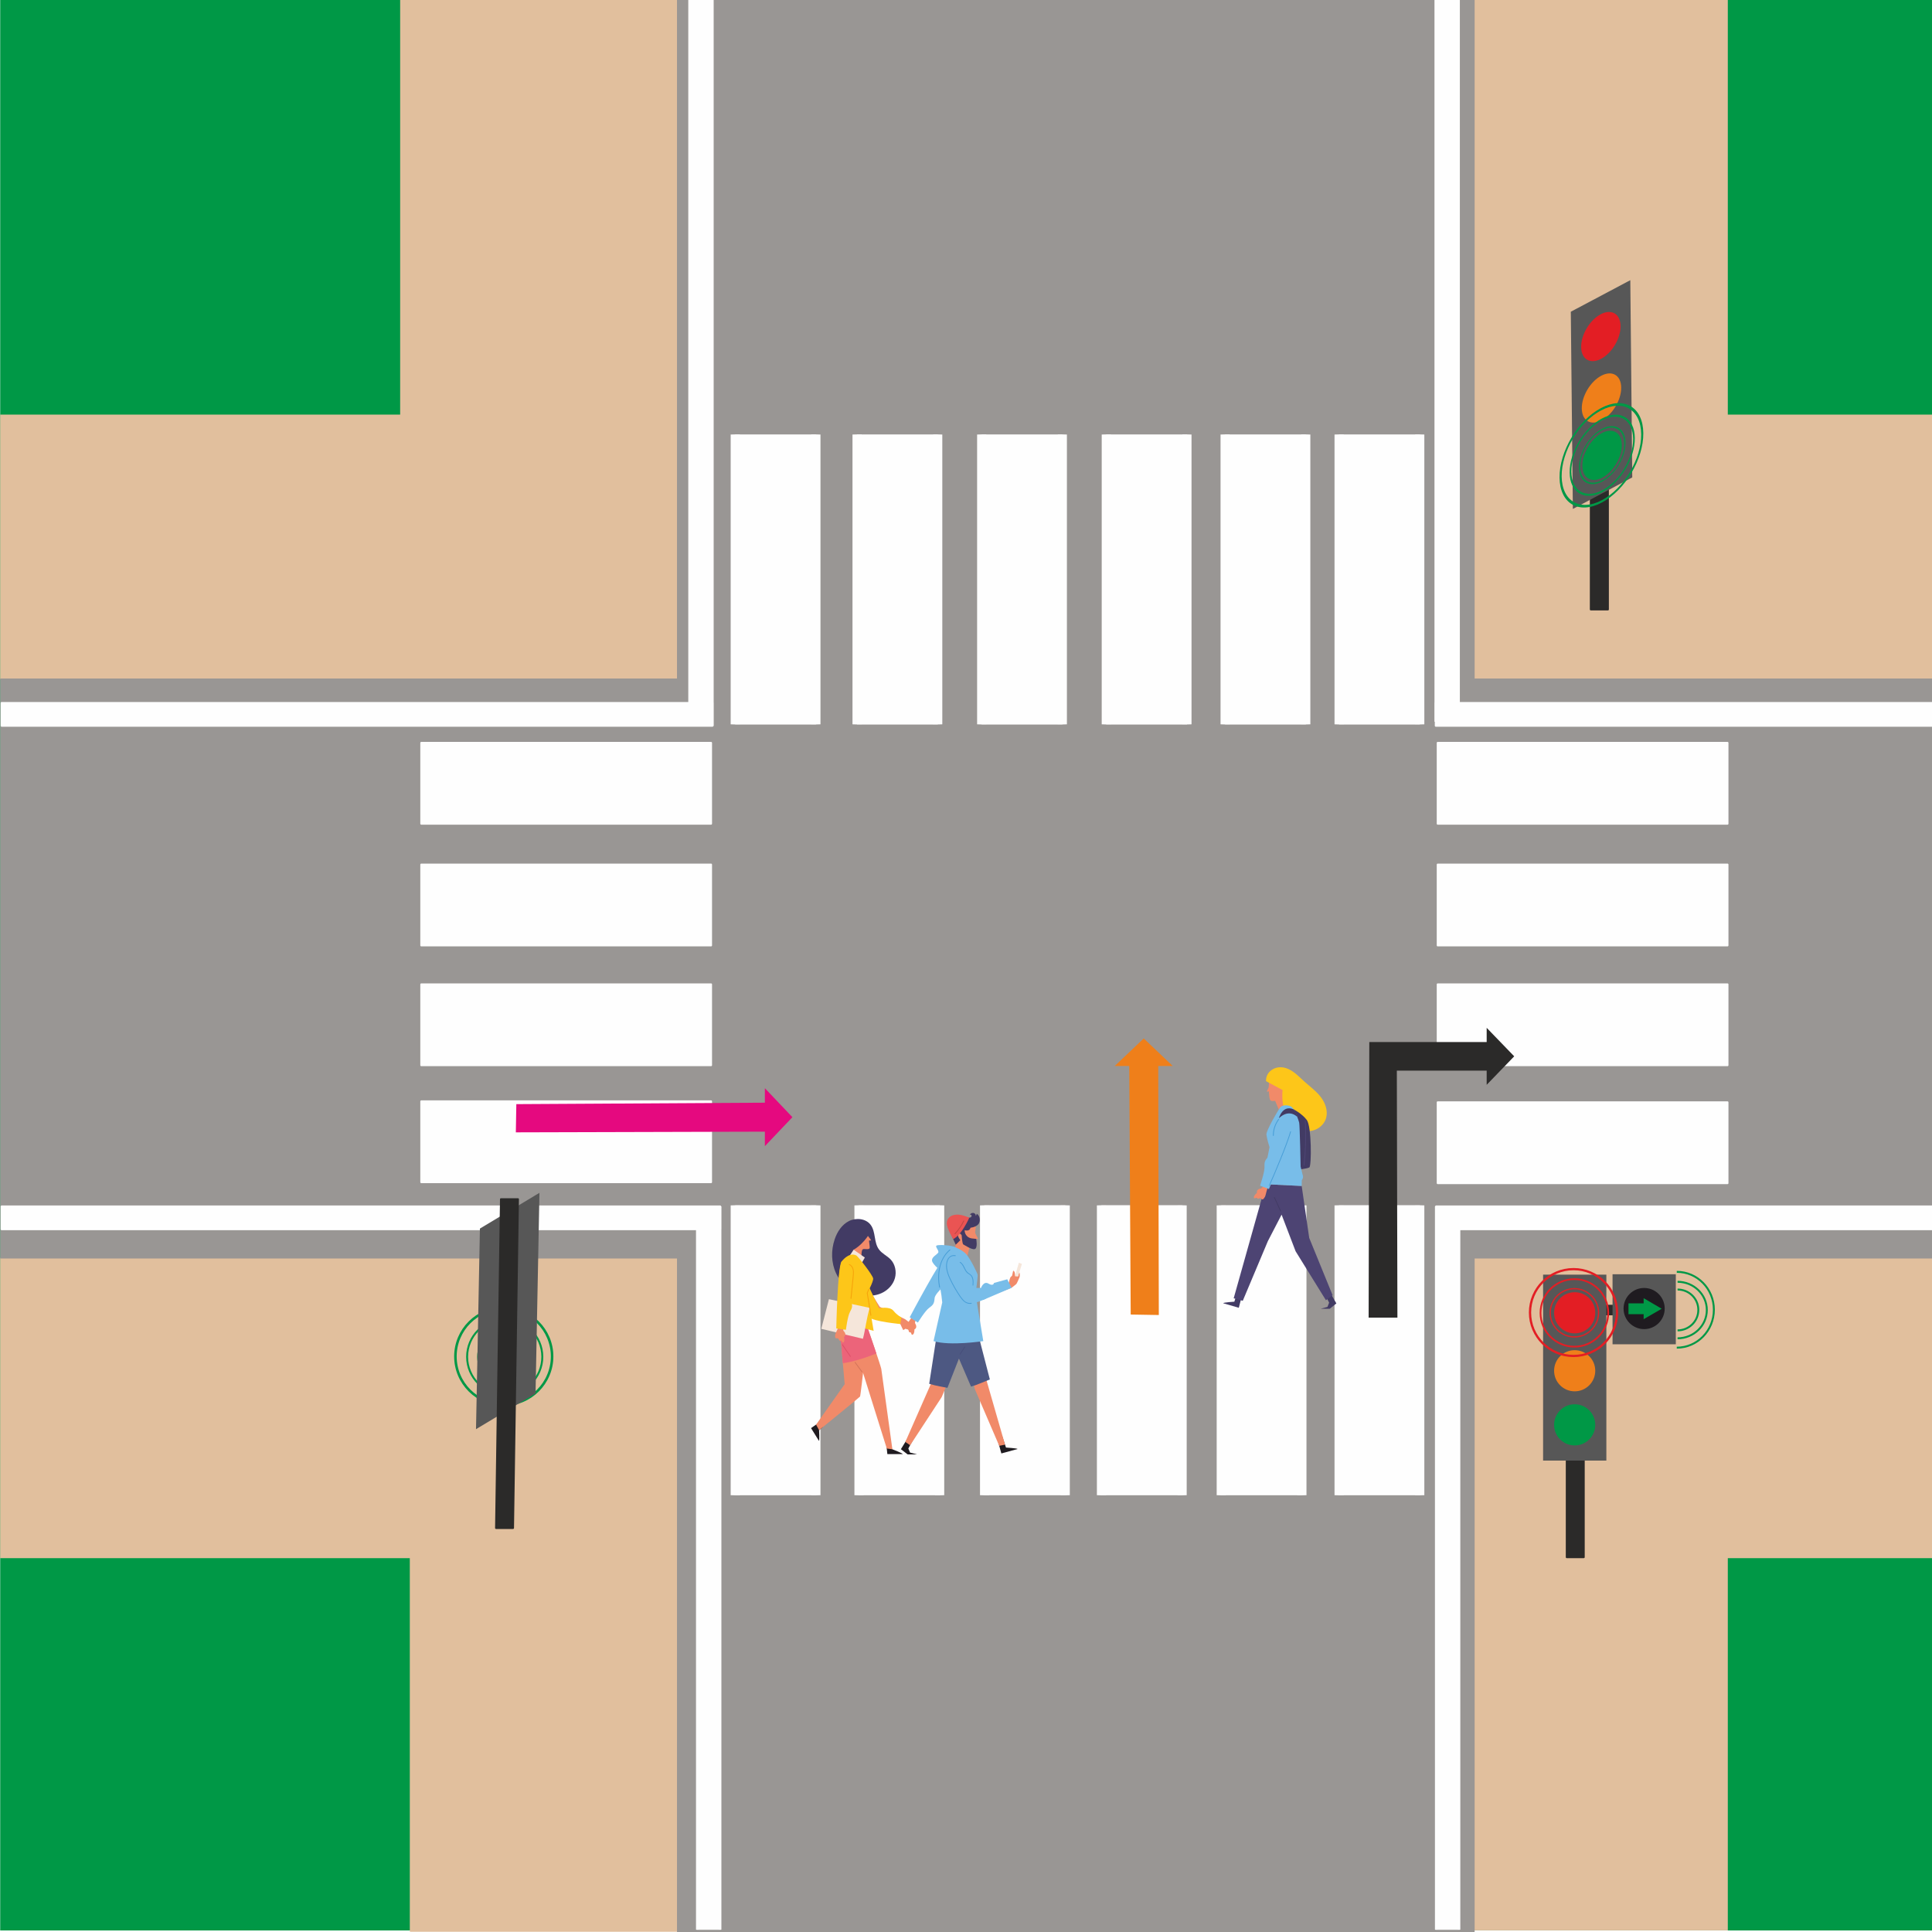
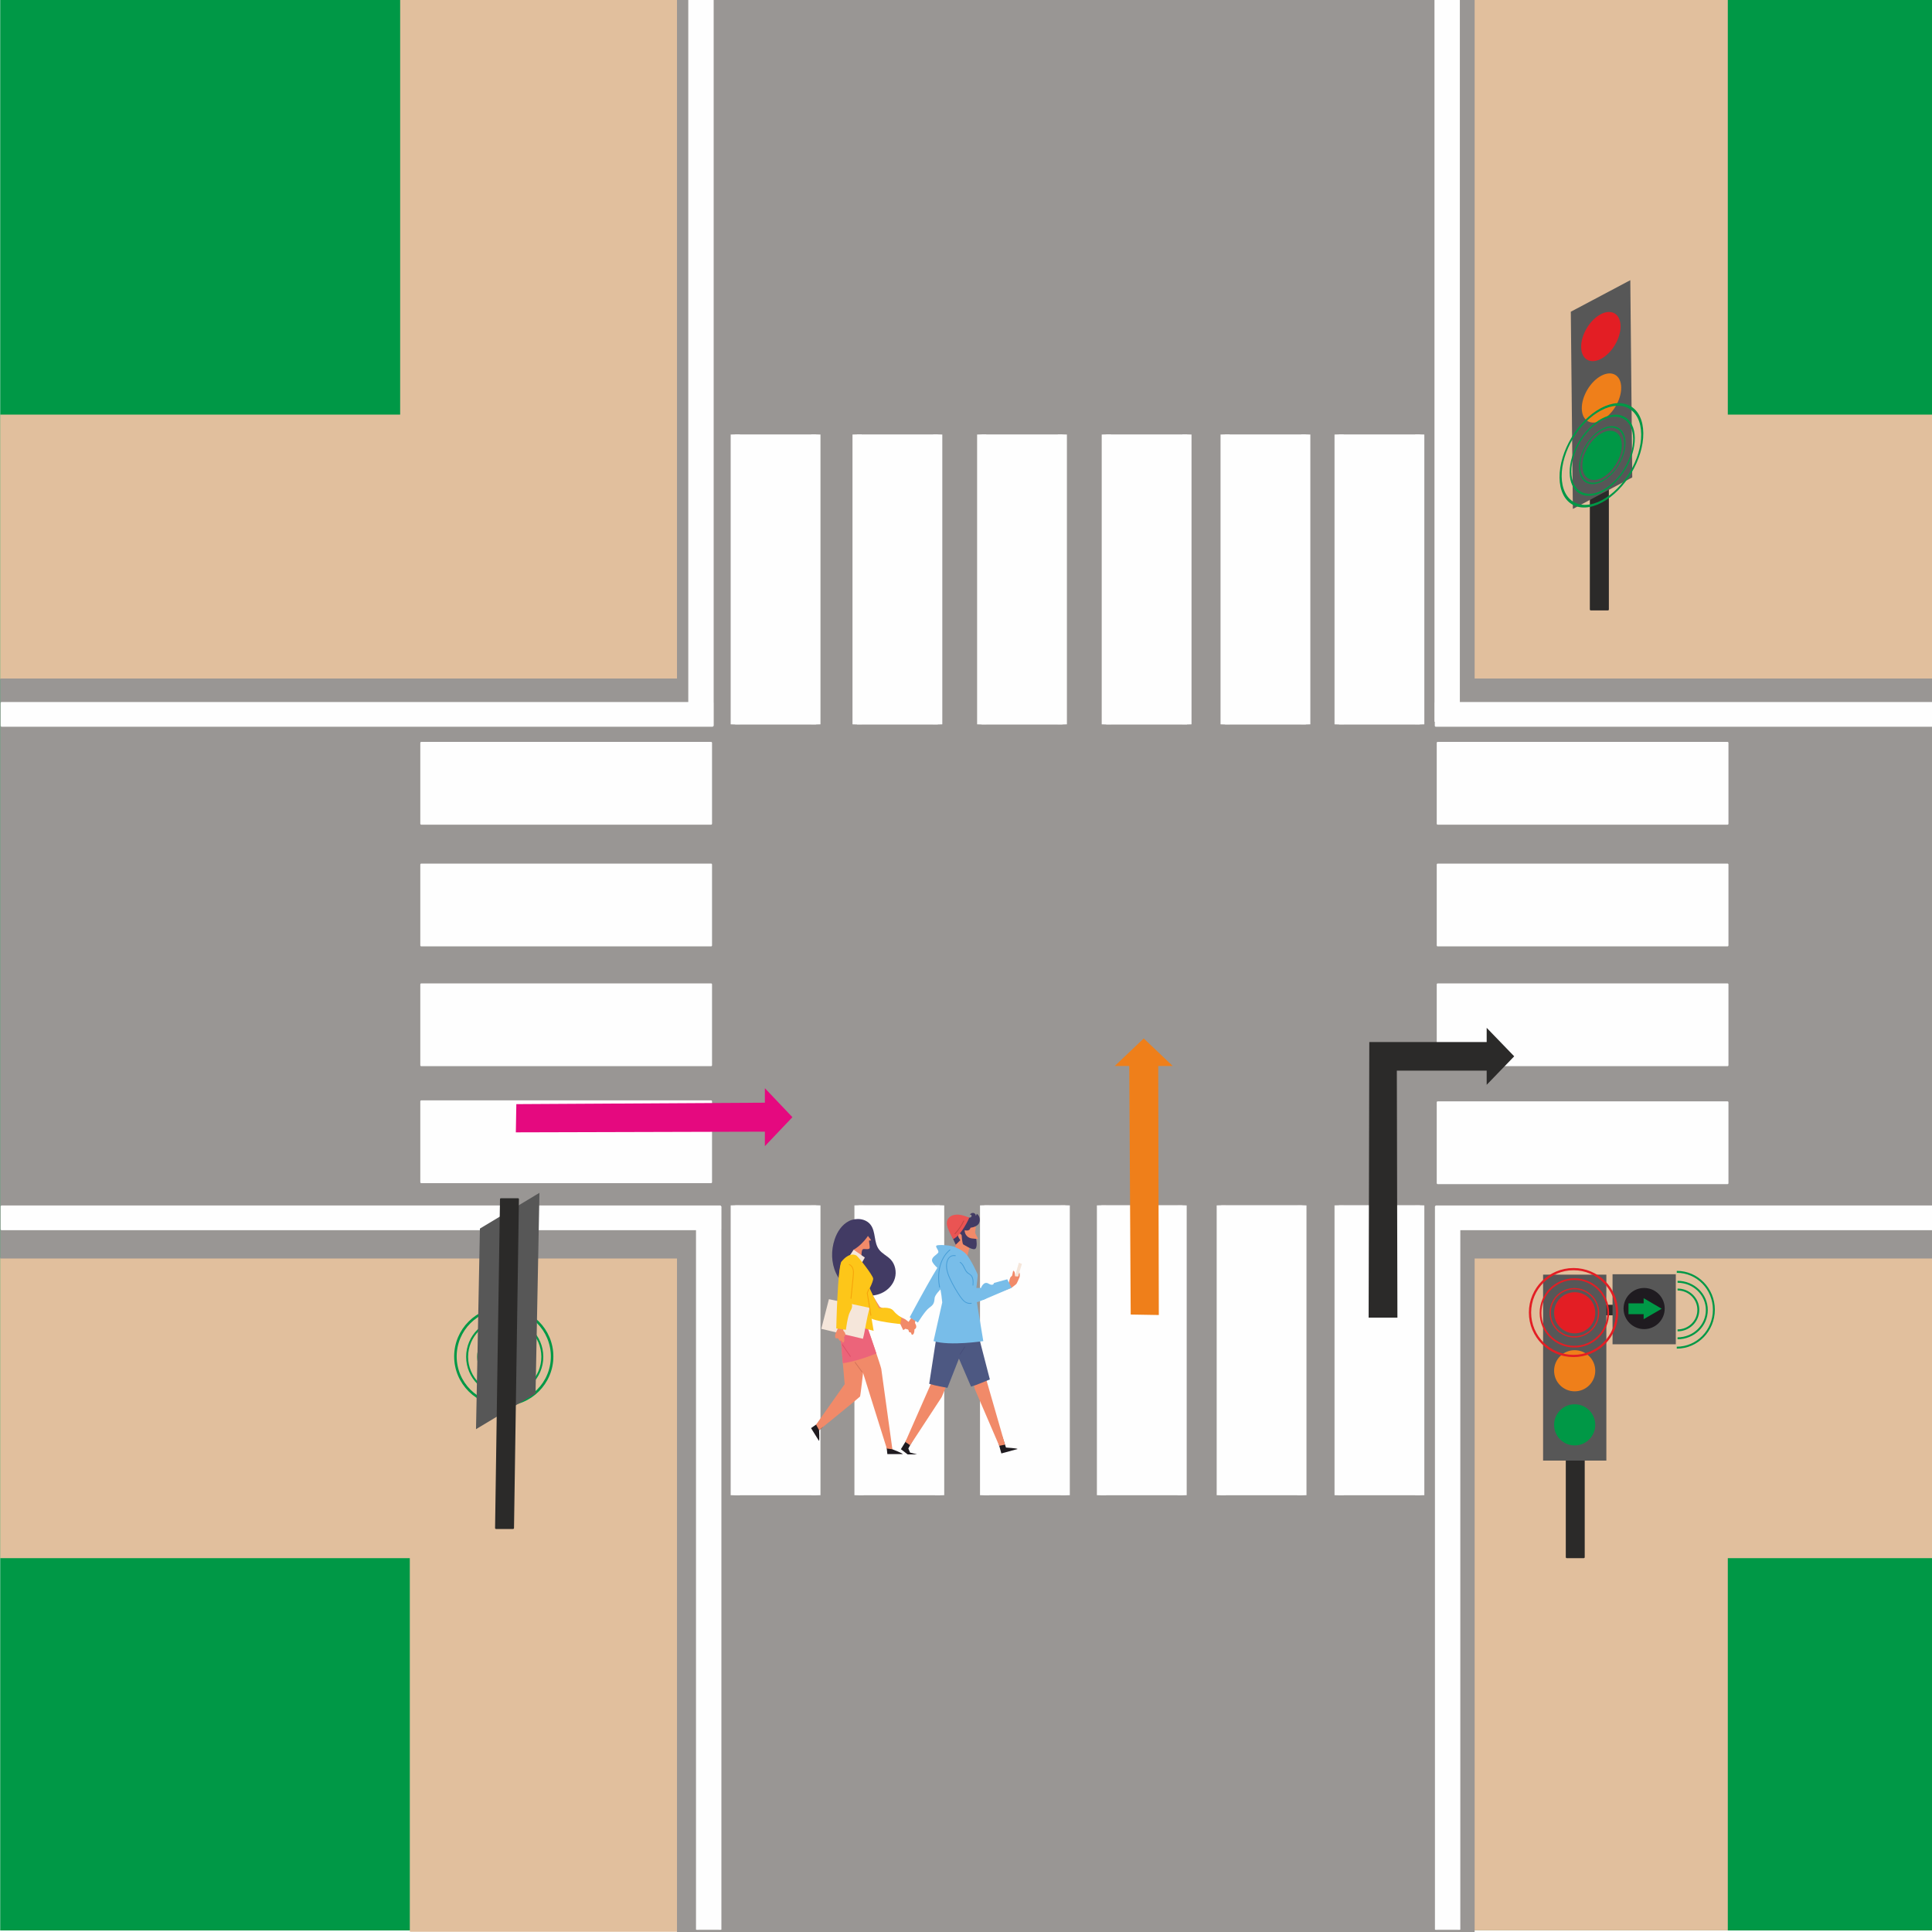
<svg xmlns="http://www.w3.org/2000/svg" xml:space="preserve" width="200mm" height="200mm" version="1.1" style="shape-rendering:geometricPrecision; text-rendering:geometricPrecision; image-rendering:optimizeQuality; fill-rule:evenodd; clip-rule:evenodd" viewBox="0 0 20000 20000">
  <defs>
    <style type="text/css">
   
    .str7 {stroke:#EF7F1A;stroke-width:20}
    .str6 {stroke:#E31E24;stroke-width:20}
    .str1 {stroke:#E1BF9D;stroke-width:20}
    .str5 {stroke:#575757;stroke-width:20}
    .str8 {stroke:#1F1B20;stroke-width:20}
    .str0 {stroke:#009846;stroke-width:20}
    .str2 {stroke:#999694;stroke-width:20}
    .str3 {stroke:#FEFEFE;stroke-width:20;stroke-linejoin:round}
    .str4 {stroke:#2B2A29;stroke-width:20;stroke-linejoin:round}
    .fil10 {fill:none}
    .fil3 {fill:#FEFEFE}
    .fil4 {fill:#2B2A29}
    .fil15 {fill:#FDC619}
    .fil24 {fill:#F6A30A}
    .fil13 {fill:#F18A69}
    .fil7 {fill:#EF7F1A}
    .fil14 {fill:#EC647A}
    .fil21 {fill:#EA5453}
    .fil6 {fill:#E31E24}
    .fil16 {fill:#F5E6DA}
    .fil17 {fill:#DF5068}
    .fil1 {fill:#E1BF9D}
    .fil25 {fill:#D4745A}
    .fil22 {fill:#BF4642}
    .fil19 {fill:#78BDE9}
    .fil5 {fill:#575757}
    .fil23 {fill:#489ED7}
    .fil18 {fill:#4D5882}
-     .fil29 {fill:#4D4473}
    .fil20 {fill:#464E7A}
    .fil11 {fill:#423B64}
    .fil8 {fill:#1F1B20}
    .fil12 {fill:#1F1B20}
    .fil0 {fill:#009846}
    .fil2 {fill:#999694}
    .fil28 {fill:#2B2A29;fill-rule:nonzero}
    .fil27 {fill:#EF7F1A;fill-rule:nonzero}
    .fil26 {fill:#E5097F;fill-rule:nonzero}
    .fil9 {fill:#009846;fill-rule:nonzero}
   
  </style>
  </defs>
  <g id="Vrstva_x0020_1">
    <rect class="fil0 str0" x="12" y="-6" width="20000" height="19980" />
    <rect class="fil1 str1" x="12" y="4302" width="19993" height="2721" />
    <rect class="fil1 str1" transform="matrix(6.33249E-015 -0.95113 0.892905 9.40708E-014 14501.2 19974.1)" width="21007" height="3781" />
    <rect class="fil1 str1" x="12" y="13030" width="20000" height="3090" />
    <rect class="fil1 str1" transform="matrix(5.42624E-015 -0.292059 0.76512 2.88859E-014 4249.99 19994.1)" width="21007" height="3781" />
    <rect class="fil1 str1" transform="matrix(5.42624E-015 -0.288142 0.76512 2.84985E-014 4149.99 6050.14)" width="21007" height="3781" />
    <rect class="fil2 str2" x="12" y="7034" width="20000" height="5984" />
    <rect class="fil2 str2" transform="matrix(-2.90524E-014 0.948042 -1.4222 -2.95837E-013 15251.2 -5.88256)" width="21096" height="5786" />
    <rect class="fil3 str3" x="17" y="12489" width="7438" height="236" />
    <rect class="fil3 str3" transform="matrix(-2.08861E-014 0.357928 -1.34058 -1.46483E-013 7374.42 -2.74433)" width="20999" height="176" />
    <rect class="fil3 str3" transform="matrix(-2.08861E-014 0.356425 -1.34058 -1.45868E-013 7454.42 12489.5)" width="20999" height="176" />
    <rect class="fil3 str3" x="14867" y="12489" width="5145" height="236" />
    <rect class="fil3 str3" transform="matrix(-2.08861E-014 0.356425 -1.34058 -1.45868E-013 15103.8 12489.5)" width="20999" height="176" />
    <rect class="fil3 str3" x="17" y="7277" width="7358" height="236" />
    <rect class="fil3 str3" x="14863" y="7277" width="5150" height="236" />
-     <g id="_2070909865728">
+     <g id="_1637546319216">
      <rect class="fil3 str3" x="14883" y="11411" width="3000" height="837" />
      <rect class="fil3 str3" x="14883" y="10190" width="3000" height="837" />
      <rect class="fil3 str3" x="14883" y="8950" width="3000" height="837" />
      <rect class="fil3 str3" x="14883" y="7690" width="3000" height="837" />
    </g>
-     <g id="_2070909866368">
+     <g id="_1637546316048">
      <rect class="fil3 str3" x="4361" y="11401" width="3000" height="837" />
      <rect class="fil3 str3" x="4361" y="10190" width="3000" height="837" />
      <rect class="fil3 str3" x="4361" y="8950" width="3000" height="837" />
      <rect class="fil3 str3" x="4361" y="7690" width="3000" height="837" />
    </g>
-     <g id="_2070913170192">
+     <g id="_1637551240768">
      <path class="fil4 str4" d="M16387 13517c86,0 173,0 259,0 87,0 173,0 259,0l0 89 -518 0 0 -89z" />
      <path class="fil4 str4" d="M16219 16120c0,-354 0,-708 0,-1062 0,-354 0,-708 0,-1061l176 0 0 2123 -176 0z" />
      <g>
        <polygon class="fil5 str5" points="15984,13205 16619,13205 16619,15110 15984,15110 " />
        <circle class="fil6 str6" cx="16301" cy="13590" r="203" />
        <circle class="fil7 str7" cx="16301" cy="14190" r="203" />
        <circle class="fil0 str0" cx="16301" cy="14750" r="203" />
      </g>
      <g>
        <polygon class="fil5 str5" points="16703,13201 17338,13201 17338,13906 16703,13906 " />
        <circle class="fil8 str8" cx="17020" cy="13546" r="203" />
        <path class="fil9 str0" d="M16868 13594l157 0 0 45 157 -91 -157 -92 0 46 -157 0 0 92zm78 0m79 23m78 -23m0 -92m-78 -23m-79 23m-78 46" />
      </g>
      <g>
        <path class="fil10 str0" d="M17366 13269c167,0 303,131 303,292 0,162 -136,293 -303,293" />
        <path class="fil10 str0" d="M17358 13166c212,0 384,175 384,392 0,217 -172,393 -384,393" />
        <path class="fil10 str0" d="M17366 13349c119,0 215,94 215,211 0,117 -96,212 -215,212" />
      </g>
      <g>
        <ellipse class="fil10 str6" transform="matrix(-7.25545E-014 -0.891819 0.912315 -7.09245E-014 16297.8 13591.1)" rx="392" ry="384" />
        <ellipse class="fil10 str6" transform="matrix(-9.32846E-014 -1.14661 1.17298 -9.11878E-014 16289 13587.5)" rx="392" ry="384" />
        <ellipse class="fil10 str6" transform="matrix(-5.18249E-014 -0.636998 0.651658 -5.06591E-014 16297.8 13590)" rx="392" ry="384" />
      </g>
    </g>
    <path class="fil4 str4" d="M16468 6309c0,-404 0,-808 0,-1213 0,-404 0,-808 0,-1213l177 0 0 2426 -177 0z" />
-     <g id="_2070913164912">
+     <g id="_1637551252704">
      <g>
        <polygon class="fil5 str5" points="16271,3233 16867,2917 16887,4936 16292,5252 " />
        <circle class="fil6 str6" transform="matrix(1.30778 -0.693685 0.0152882 1.47773 16572 3484.11)" r="146" />
        <circle class="fil7 str7" transform="matrix(1.30778 -0.693685 0.0152882 1.47773 16578.6 4120.17)" r="146" />
        <circle class="fil0 str0" transform="matrix(1.30778 -0.693685 0.0152882 1.47773 16584.8 4713.81)" r="146" />
      </g>
      <g>
        <ellipse class="fil10 str0" transform="matrix(-0.00978096 -0.945405 0.855907 -0.453999 16586.2 4712.87)" rx="392" ry="384" />
        <ellipse class="fil10 str0" transform="matrix(-0.0125754 -1.21551 1.10046 -0.583714 16577.9 4713.44)" rx="392" ry="384" />
        <ellipse class="fil10 str0" transform="matrix(-0.00698623 -0.675273 0.611366 -0.324287 16586.2 4711.64)" rx="392" ry="384" />
      </g>
    </g>
-     <g id="_2070913165616">
+     <g id="_1637551250176">
      <g>
        <ellipse class="fil10 str0" transform="matrix(-8.06161E-014 -0.99091 1.01368 -7.8805E-014 5224.81 14045.8)" rx="392" ry="384" />
        <ellipse class="fil10 str0" transform="matrix(-1.0365E-013 -1.27402 1.30331 -1.0132E-013 5214.95 14041.8)" rx="392" ry="384" />
        <ellipse class="fil10 str0" transform="matrix(-5.75833E-014 -0.707775 0.724064 -5.62879E-014 5224.81 14044.5)" rx="392" ry="384" />
      </g>
      <polygon class="fil5 str5" points="4978,12724 5574,12366 5534,14419 4938,14777 " />
      <path class="fil4 str4" d="M5135 15818c8,-567 17,-1135 25,-1702 9,-567 17,-1135 26,-1702l176 0 -51 3404 -176 0z" />
    </g>
    <rect class="fil3 str3" transform="matrix(-2.08861E-014 0.355972 -1.34058 -1.45683E-013 15099 -5.879)" width="20999" height="176" />
    <rect class="fil3 str3" transform="matrix(1.592E-014 -0.142863 4.74336 2.98572E-014 7611.29 7498.2)" width="20999" height="176" />
    <rect class="fil3 str3" transform="matrix(1.592E-014 -0.142863 4.74336 2.98572E-014 8872.41 7498.2)" width="20999" height="176" />
    <rect class="fil3 str3" transform="matrix(1.592E-014 -0.142863 4.74336 2.98572E-014 10162.4 7498.2)" width="20999" height="176" />
    <rect class="fil3 str3" transform="matrix(1.592E-014 -0.142863 4.74336 2.98572E-014 11452.4 7498.2)" width="20999" height="176" />
    <rect class="fil3 str3" transform="matrix(1.592E-014 -0.142863 4.74336 2.98572E-014 12682.4 7498.2)" width="20999" height="176" />
    <rect class="fil3 str3" transform="matrix(1.592E-014 -0.142863 4.74336 2.98572E-014 13862.4 7498.2)" width="20999" height="176" />
-     <g id="_2070913161680">
+     <g id="_1637551245632">
      <rect class="fil3 str3" transform="matrix(1.592E-014 -0.142863 4.74336 2.98572E-014 7611.29 15478.2)" width="20999" height="176" />
      <rect class="fil3 str3" transform="matrix(1.592E-014 -0.142863 4.74336 2.98572E-014 8892.41 15478.2)" width="20999" height="176" />
      <rect class="fil3 str3" transform="matrix(1.592E-014 -0.142863 4.74336 2.98572E-014 10192.4 15478.2)" width="20999" height="176" />
      <rect class="fil3 str3" transform="matrix(1.592E-014 -0.142863 4.74336 2.98572E-014 11402.4 15478.2)" width="20999" height="176" />
      <rect class="fil3 str3" transform="matrix(1.592E-014 -0.142863 4.74336 2.98572E-014 12642.4 15478.2)" width="20999" height="176" />
      <rect class="fil3 str3" transform="matrix(1.592E-014 -0.142863 4.74336 2.98572E-014 13862.4 15478.2)" width="20999" height="176" />
    </g>
-     <g id="_2070913182224">
+     <g id="_1637458529232">
      <path class="fil11" d="M8640 12831c-38,113 -36,241 15,350 50,109 150,196 268,223 68,16 142,11 206,-19 64,-30 116,-86 135,-153 19,-67 3,-145 -45,-195 -37,-38 -89,-60 -120,-103 -54,-72 -32,-181 -85,-253 -49,-67 -151,-78 -225,-41 -74,37 -123,112 -149,191z" />
      <path class="fil12" d="M9238 15003l0 0c0,0 107,41 108,50l-160 0 -11 -100 63 50z" />
      <path class="fil12" d="M8518 14773l-39 32c0,0 6,105 -1,111l-82 -132 82 -58 40 47z" />
      <path class="fil13" d="M8936 14198c0,0 -28,249 -33,259 -6,9 -424,348 -424,348l-31 -57 296 -419 -43 -496 235 365z" />
      <path class="fil13" d="M8692 13569c105,10 212,19 305,66l-25 82c0,0 145,419 151,454 5,35 115,832 115,832l-58 -8 -244 -778c0,0 -305,-360 -291,-502 7,-64 27,-112 47,-146z" />
      <path class="fil14" d="M9072 14011c-44,-131 -100,-294 -100,-294l25 -82c-93,-47 -200,-56 -305,-66 -20,34 -40,82 -47,146 -4,45 23,111 62,180l18 217c38,-5 74,-13 111,-22 0,0 0,0 0,0 4,-1 8,-2 12,-4 5,-1 9,-2 14,-3l0 0c35,-10 71,-21 106,-33 35,-12 69,-25 104,-39z" />
      <path class="fil13" d="M8922 13067c0,0 -13,-114 8,-133 14,-12 59,7 72,-12 4,-6 -3,-49 -6,-77 -1,-8 22,1 21,-7 -2,-9 -40,-47 -38,-57 19,-154 -239,-159 -246,-38 -4,75 32,152 104,194l-42 80 127 50z" />
      <path class="fil13" d="M8994 13346l113 182c0,0 242,120 256,125 14,5 86,66 95,80 9,14 -27,20 -34,20 -7,0 -29,-10 -29,-10 0,0 -43,26 -45,26 -2,-1 -30,-63 -30,-63 0,0 -282,-71 -305,-90 -22,-18 -109,-228 -109,-228l88 -42z" />
      <path class="fil15" d="M8987 13303l113 240c0,0 110,-23 149,26 39,48 82,69 82,69l-11 68c0,0 -280,-25 -323,-71 -43,-46 -40,-297 -40,-297l30 -35z" />
      <polygon class="fil16" points="8923,13070 8953,13018 8837,12937 8797,12997 " />
      <path class="fil15" d="M8711 13061c0,0 72,-102 151,-66 20,8 174,207 177,240 3,34 -61,150 -61,150l66 392 -453 -125 100 -241c0,0 -32,-131 20,-350z" />
      <path class="fil17" d="M8804 14045c-1,0 -3,0 -4,-1 -30,-43 -58,-81 -83,-122 -1,-2 0,-5 2,-6 2,-1 4,0 6,2 25,40 52,78 82,121 2,2 1,4 -1,6 0,0 -1,0 -2,0z" />
      <path class="fil13" d="M10012 13008l25 -97c0,0 37,10 53,-6 7,-6 14,-35 16,-80 0,-5 18,5 19,0 0,-9 -33,-53 -30,-71 11,-65 5,-82 -14,-101 -42,-41 -190,-47 -210,24 -20,72 -14,106 23,208l-23 101 141 22z" />
      <path class="fil12" d="M10376 14872l38 113c0,0 116,7 120,15l-168 46 -44 -159 54 -15z" />
      <polygon class="fil12" points="9492,15056 9396,15056 9326,15002 9413,14861 9460,14890 9403,14995 9421,15037 " />
      <path class="fil13" d="M9729 14323c-37,-7 -48,-6 -84,-16l-273 620 50 34 326 -498 50 -119c-25,-5 -44,-17 -69,-21z" />
      <path class="fil13" d="M10209 14278c-56,21 -69,43 -127,60l9 41 253 588 60 -12 -195 -677z" />
      <path class="fil18" d="M10247 14280l-117 -452 -434 0 -77 497c36,11 73,20 111,27 26,5 53,10 78,15l119 -303 125 290c60,-16 137,-52 195,-74z" />
      <path class="fil19" d="M9869 12905c0,0 89,27 134,79 45,51 117,199 118,215 2,17 -22,200 -22,200l80 484c0,0 -343,53 -515,0l90 -400c0,0 -13,-141 -27,-157 -15,-17 11,-157 22,-222 11,-65 63,-139 80,-154 18,-15 40,-45 40,-45z" />
      <path class="fil19" d="M9898 12916c-41,-28 -186,-33 -203,-22 -17,11 23,46 19,69 -5,23 -89,53 -60,104 28,50 113,110 113,110l131 -261z" />
      <path class="fil20" d="M9940 14022c-1,0 -2,-1 -3,-1 -2,-1 -2,-4 -1,-6l48 -74c1,-2 4,-3 6,-2 2,2 3,4 1,6l-48 75c-1,1 -2,2 -3,2z" />
      <path class="fil11" d="M10110 12564c1,8 -3,17 -10,23 5,-15 -11,-31 -27,-31 -16,-1 -27,9 -36,22 4,-7 16,-5 20,2 3,7 -1,16 -7,21 -7,4 -16,5 -24,5 -18,0 -37,-5 -55,-10 -18,-5 -37,-10 -55,-10 -19,0 -39,6 -52,19 -14,13 -18,38 -10,55 -47,19 -14,101 0,137 15,37 40,88 40,88l48 -47c0,0 -37,-43 -20,-62 16,-19 33,11 33,11 0,0 5,90 18,96 12,5 87,58 119,47 31,-12 14,-105 14,-105l-47 -5c-42,-5 -74,-42 -73,-85l0 0c0,0 51,17 60,-25 35,-5 78,-20 91,-52 14,-33 3,-76 -27,-94z" />
      <path class="fil21" d="M10034 12606c0,0 -79,181 -167,221 0,0 -68,-114 -66,-165 1,-51 39,-84 97,-88 59,-5 136,32 136,32z" />
      <path class="fil13" d="M9474 13700c-8,-12 9,-41 21,-56 -9,-16 -10,-53 -18,-70 -53,92 -90,130 -95,143 -9,27 -13,43 10,44 22,2 9,33 28,31 19,-2 10,34 29,24 19,-10 17,-54 17,-54 0,0 37,-15 8,-62z" />
      <path class="fil19" d="M9804 12984c-58,30 -387,653 -387,653l85 54c0,0 74,-121 115,-151 41,-30 54,-43 58,-102 4,-59 190,-205 220,-271 29,-65 -50,-204 -91,-183z" />
      <path class="fil22" d="M9886 12777c-1,0 -2,-1 -3,-2 -2,-1 -2,-4 0,-6 36,-39 67,-84 90,-132 1,-2 4,-3 6,-2 2,1 3,3 2,5 -24,50 -55,95 -92,135 -1,1 -2,2 -3,2z" />
      <path class="fil23" d="M9727 13330c-3,0 -4,-2 -5,-4 -24,-124 -8,-293 109,-391 1,-1 4,-1 6,1 1,1 1,4 -1,6 -114,96 -129,260 -105,383 0,2 -1,4 -4,5 0,0 0,0 0,0z" />
      <path class="fil19" d="M10155 13333l-50 0c0,0 -123,-282 -165,-317 -42,-35 -53,296 17,395 69,99 86,99 220,46 134,-52 -22,-124 -22,-124z" />
      <path class="fil13" d="M10554 13221c6,-13 2,-52 -3,-48 -4,3 -9,25 -9,25l-2 11c0,0 -8,-3 -8,0 -1,2 -3,16 -3,16l-2 26 27 -30z" />
      <polygon class="fil16" points="10492,13271 10522,13160 10547,13072 10579,13084 10520,13274 " />
      <path class="fil13" d="M10175 13336l25 100c0,0 258,-100 272,-105 0,0 39,-31 47,-37 8,-6 33,-67 35,-73 2,-6 -46,-9 -46,-9 0,0 -1,-30 -4,-39 -1,-5 -12,-28 -17,-13l-10 46 -16 15c-8,11 -17,56 -17,56l-269 59z" />
      <path class="fil19" d="M10155 13333c0,0 27,-76 78,-45 51,31 57,-7 57,-7l137 -38 45 88 -295 126 -22 -124z" />
      <path class="fil23" d="M10039 13497c-18,0 -37,-6 -54,-19 -20,-14 -34,-34 -48,-53 -39,-57 -74,-118 -104,-181 -19,-41 -37,-85 -39,-132 -1,-44 11,-81 34,-101 16,-15 37,-21 62,-17 3,1 4,3 4,5 0,2 -2,4 -5,4 -22,-4 -41,1 -56,14 -20,18 -32,54 -30,94 1,46 19,90 38,130 29,62 64,122 103,179 13,18 28,38 46,52 21,14 44,20 64,15 2,-1 4,1 5,3 1,2 -1,5 -3,5 -6,2 -11,2 -17,2z" />
      <path class="fil23" d="M10072 13309c0,0 0,0 0,0 -3,-1 -4,-3 -4,-5 3,-37 3,-78 -23,-102 -5,-5 -10,-8 -16,-12 -6,-4 -11,-7 -16,-11 -16,-14 -26,-34 -35,-53 -11,-22 -21,-43 -41,-55 -2,-1 -3,-4 -2,-6 2,-2 4,-2 6,-1 23,13 34,36 45,58 9,19 18,38 33,50 4,4 9,7 14,11 6,4 13,8 18,13 29,26 28,70 25,109 0,2 -2,4 -4,4z" />
      <path class="fil16" d="M9004 13539l-423 -90 -79 307 431 103c28,-106 37,-216 71,-320z" />
      <path class="fil13" d="M8733 13778c-10,-10 1,-42 10,-60 -13,-13 -20,-49 -32,-64 -33,101 -62,145 -64,158 -4,29 -5,45 18,42 22,-3 16,30 34,24 18,-6 17,32 33,18 16,-13 5,-56 5,-56 0,0 35,-22 -4,-62z" />
      <path class="fil15" d="M8711 13061c-40,51 -54,691 -54,691l100 14c0,0 17,-141 42,-185 24,-45 30,-62 9,-117 -21,-56 62,-202 61,-274 0,-72 -130,-165 -158,-129z" />
      <path class="fil24" d="M9015 13621c-2,0 -4,-2 -4,-4l-38 -232c0,-1 0,-1 1,-2l16 -39c1,-2 3,-3 5,-2 3,1 4,4 3,6l-16 37 38 231c0,2 -2,4 -4,4 0,0 0,1 -1,1z" />
      <path class="fil24" d="M8809 13446c0,0 0,0 0,0 -2,-1 -4,-3 -4,-5l23 -231c2,-22 4,-45 0,-66 -6,-24 -20,-43 -38,-50 -2,-1 -3,-3 -2,-5 1,-3 3,-4 5,-3 21,9 37,29 43,56 5,23 3,46 1,69l-23 231c-1,2 -2,4 -5,4z" />
      <path class="fil25" d="M8923 14206c-1,0 -3,-1 -3,-2l-72 -98c-1,-2 0,-5 1,-6 2,-1 5,-1 6,1l72 98c1,2 1,5 -1,6 -1,1 -2,1 -3,1z" />
      <path class="fil11" d="M8837 12937c123,-73 178,-194 178,-194l-58 -85c0,0 -206,-60 -259,85 -53,146 139,194 139,194z" />
    </g>
    <polygon class="fil26" points="8203,11565 7918,11865 7918,11715 5340,11722 5345,11430 7918,11415 7918,11265 " />
    <polygon class="fil27" points="11840,10750 12140,11035 11990,11035 11996,13613 11705,13608 11690,11035 11540,11035 " />
    <polygon class="fil28" points="15675,10935 15390,10640 15390,10787 14175,10787 14168,13640 14466,13640 14460,11083 15390,11083 15390,11230 " />
-     <g id="_2070913179056">
-       <path class="fil11" d="M12815 13358l-37 117c0,0 -113,7 -116,16l162 47 43 -165 -52 -15z" />
-       <polygon class="fil11" points="13673,13548 13766,13548 13834,13493 13750,13347 13704,13377 13759,13485 13742,13529 " />
-       <polygon class="fil29" points="13103,12259 12771,13440 12865,13466 13125,12848 13267,12574 13412,12953 13726,13460 13795,13408 13553,12815 13475,12277 " />
-       <path class="fil11" d="M13258 12540c1,0 1,0 2,0 2,-2 3,-5 1,-7 -7,-12 -20,-41 -33,-69 -13,-29 -25,-57 -33,-70 -1,-2 -4,-3 -6,-1 -2,1 -2,4 -1,6 8,12 20,41 33,69 13,29 25,57 33,70 1,2 2,2 4,2z" />
-       <path class="fil13" d="M13241 11493l-41 -98c0,0 -35,10 -50,-6 -6,-6 -12,-37 -14,-77 -1,-4 -1,-9 -1,-14 -1,-5 -20,9 -20,3 0,-10 19,-40 19,-50 1,-50 7,-98 25,-116 40,-41 179,-47 198,25 19,71 2,153 -55,208l38 102 -99 23z" />
-       <path class="fil15" d="M13143 11094c-25,25 -39,62 -37,98 57,32 114,60 171,92 -8,92 2,189 43,270 42,82 119,146 206,154 87,9 180,-49 203,-139 19,-75 -12,-156 -59,-216 -47,-60 -108,-104 -164,-154 -54,-49 -105,-104 -170,-133 -65,-30 -142,-24 -193,28z" />
-       <path class="fil11" d="M13392 11484c0,0 86,44 136,110 50,66 50,478 26,491 -23,14 -139,27 -147,23 -7,-5 0,-127 0,-127l-15 -497z" />
-       <path class="fil19" d="M13464 12076l20 83c9,19 6,42 -8,58l0 0 -1 60 -372 -18 -25 -59 64 -324c0,0 -27,-87 -32,-130 -5,-42 124,-257 143,-283 18,-25 92,-30 123,0 31,31 66,130 73,158 7,29 15,455 15,455z" />
-       <path class="fil11" d="M13428 11561c0,0 -81,-88 -189,15 0,0 37,-143 153,-92 0,0 31,36 36,77z" />
-       <path class="fil29" d="M13500 12066c2,0 3,-2 4,-4 16,-152 21,-307 12,-460 0,-2 -2,-4 -4,-4 -2,0 -4,2 -4,5 8,152 4,306 -13,458 0,2 2,5 4,5 0,0 0,0 1,0z" />
-       <path class="fil13" d="M13054 12303c14,-2 25,-34 30,-54 18,-2 46,-26 64,-30 -39,102 -45,157 -52,168 -15,25 -25,39 -40,21 -14,-17 -30,13 -40,-3 -10,-17 -32,14 -36,-8 -3,-22 32,-48 32,-48 0,0 -12,-40 42,-46z" />
-       <path class="fil19" d="M13403 11576c12,66 -267,733 -267,733l-92 -35c0,0 47,-138 46,-190 -2,-52 1,-71 43,-112 43,-41 43,-285 75,-351 32,-66 187,-91 195,-45z" />
-       <path class="fil23" d="M13139 12278c2,0 3,-1 4,-3 58,-128 186,-433 221,-559 1,-2 -1,-5 -3,-5 -2,-1 -4,0 -5,3 -35,125 -162,429 -220,557 -1,3 -1,5 1,6 1,1 2,1 2,1z" />
-       <path class="fil23" d="M13182 11759l0 0c2,0 4,-2 4,-4 0,-60 19,-118 54,-165 2,-2 1,-5 0,-6 -2,-2 -5,-1 -6,0 -37,49 -57,109 -57,171 0,2 2,4 5,4z" />
-     </g>
  </g>
</svg>
